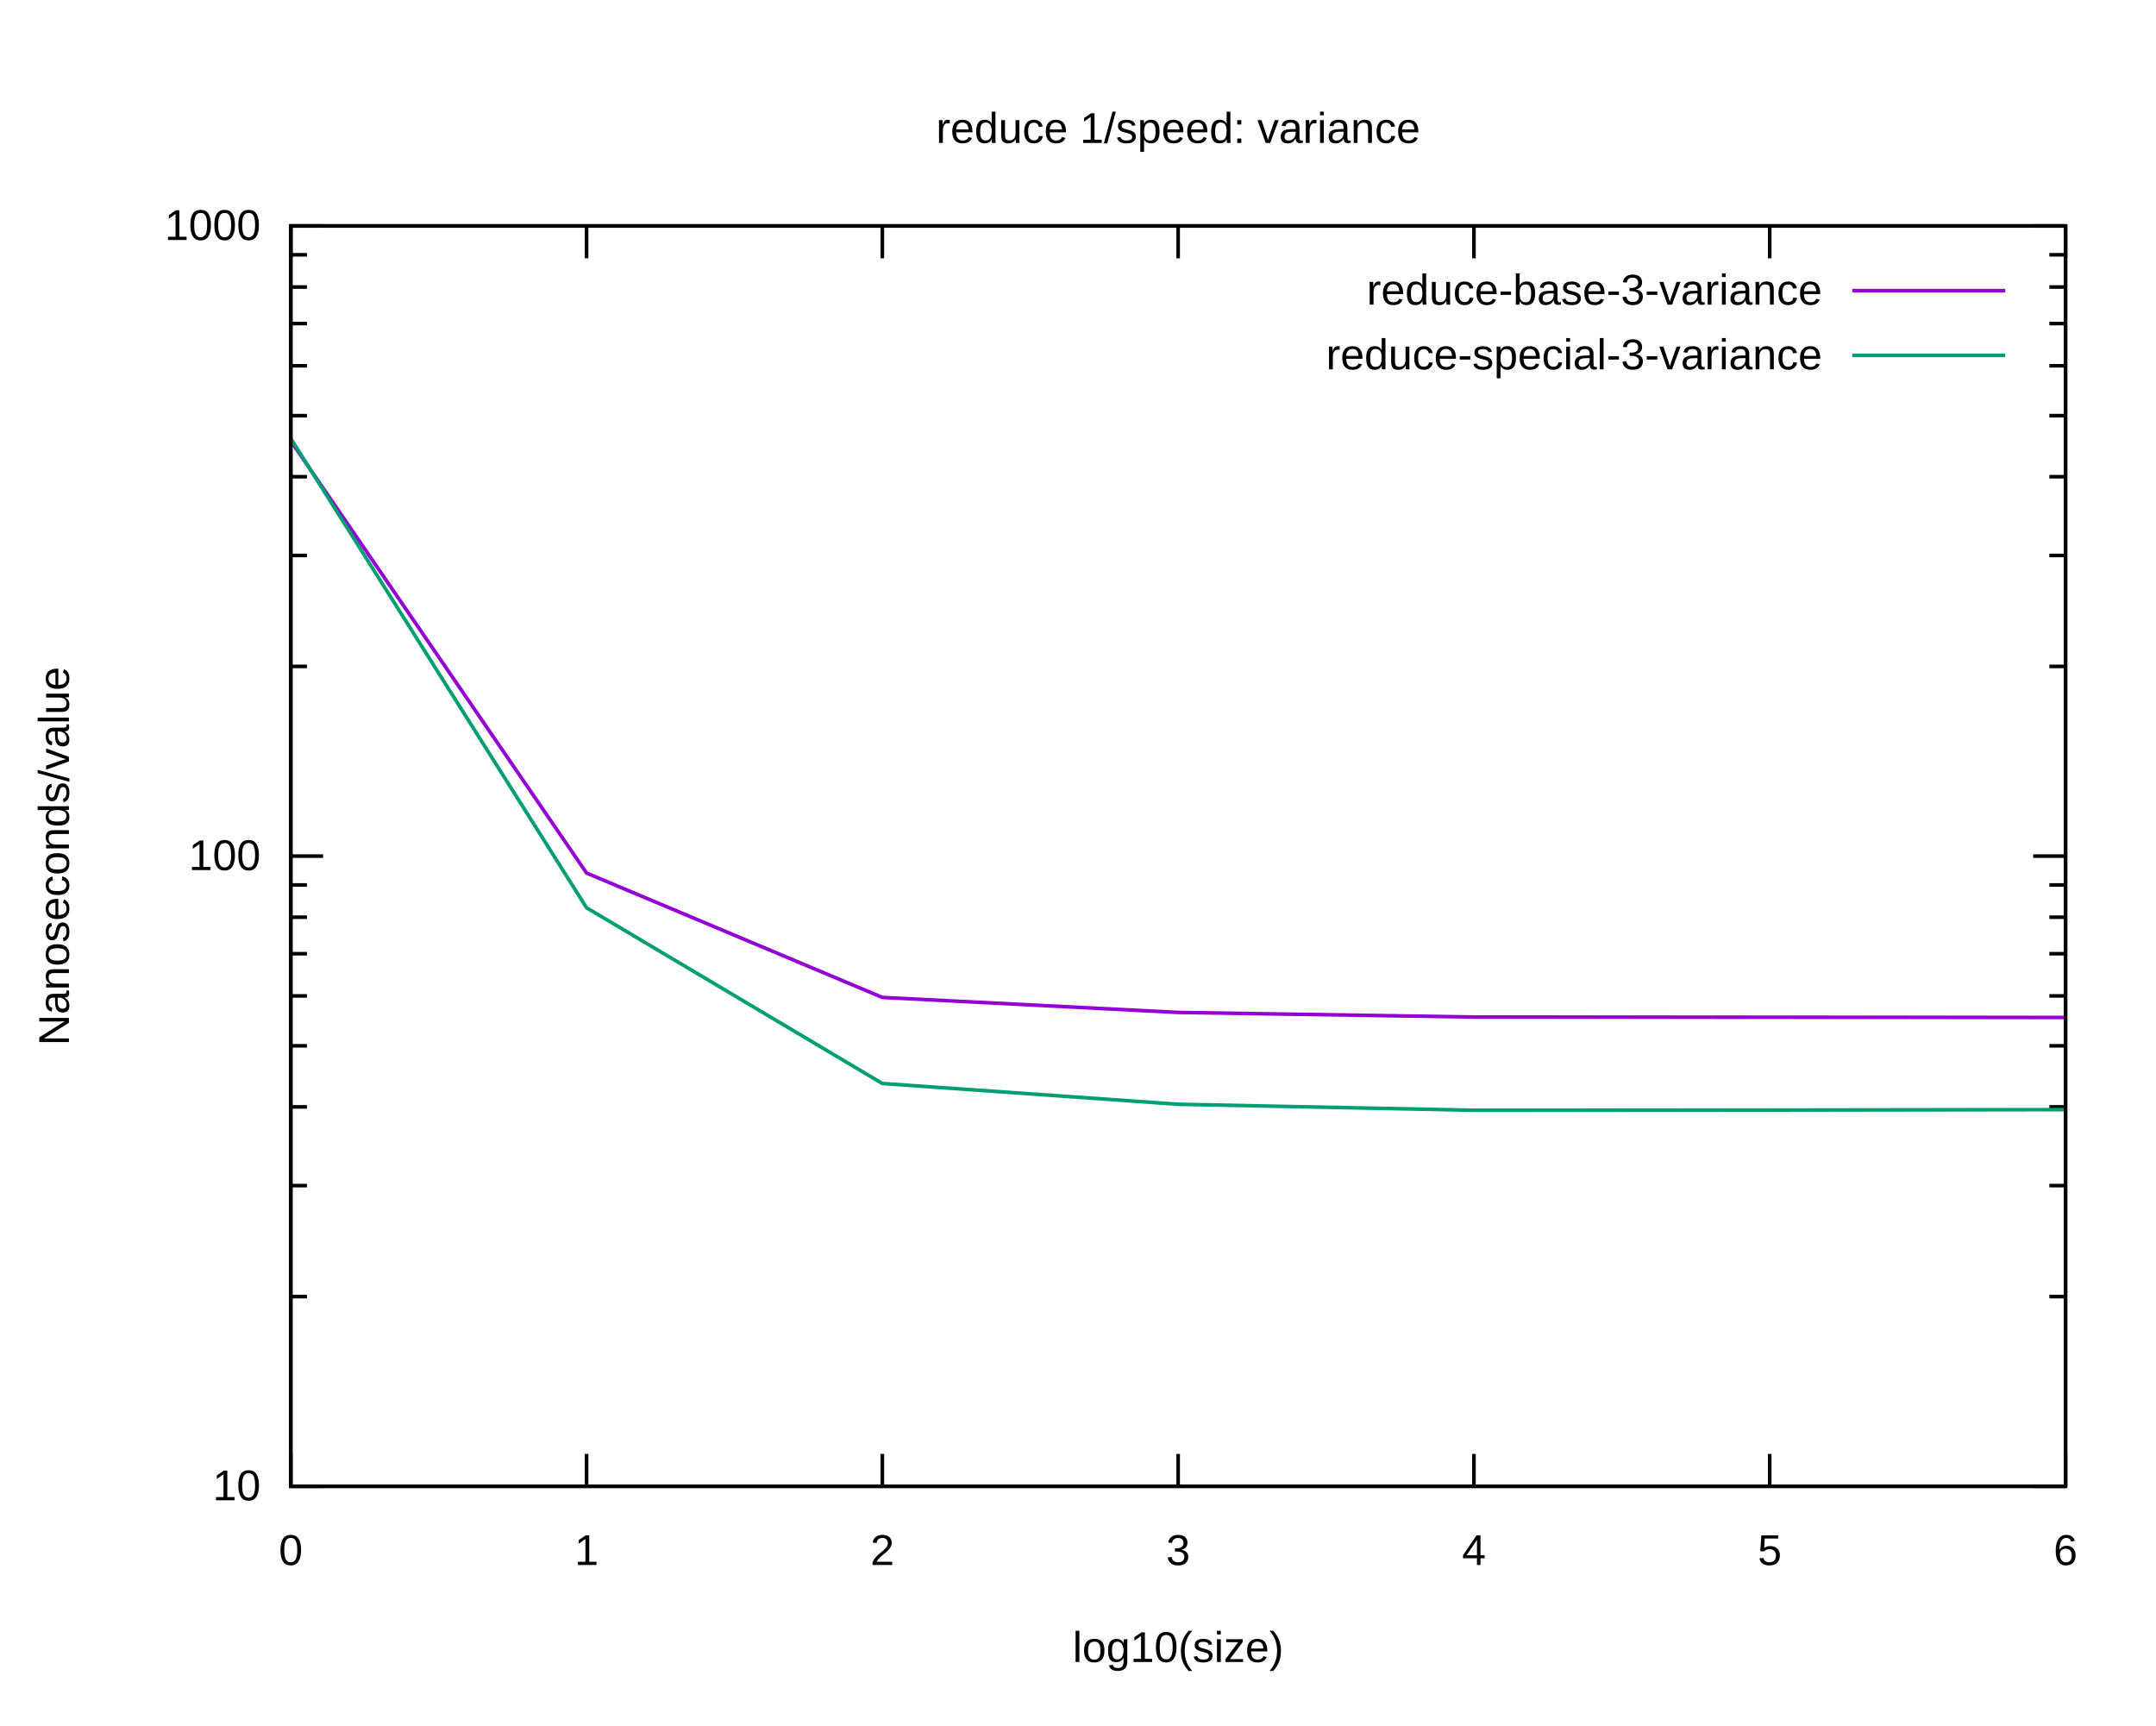
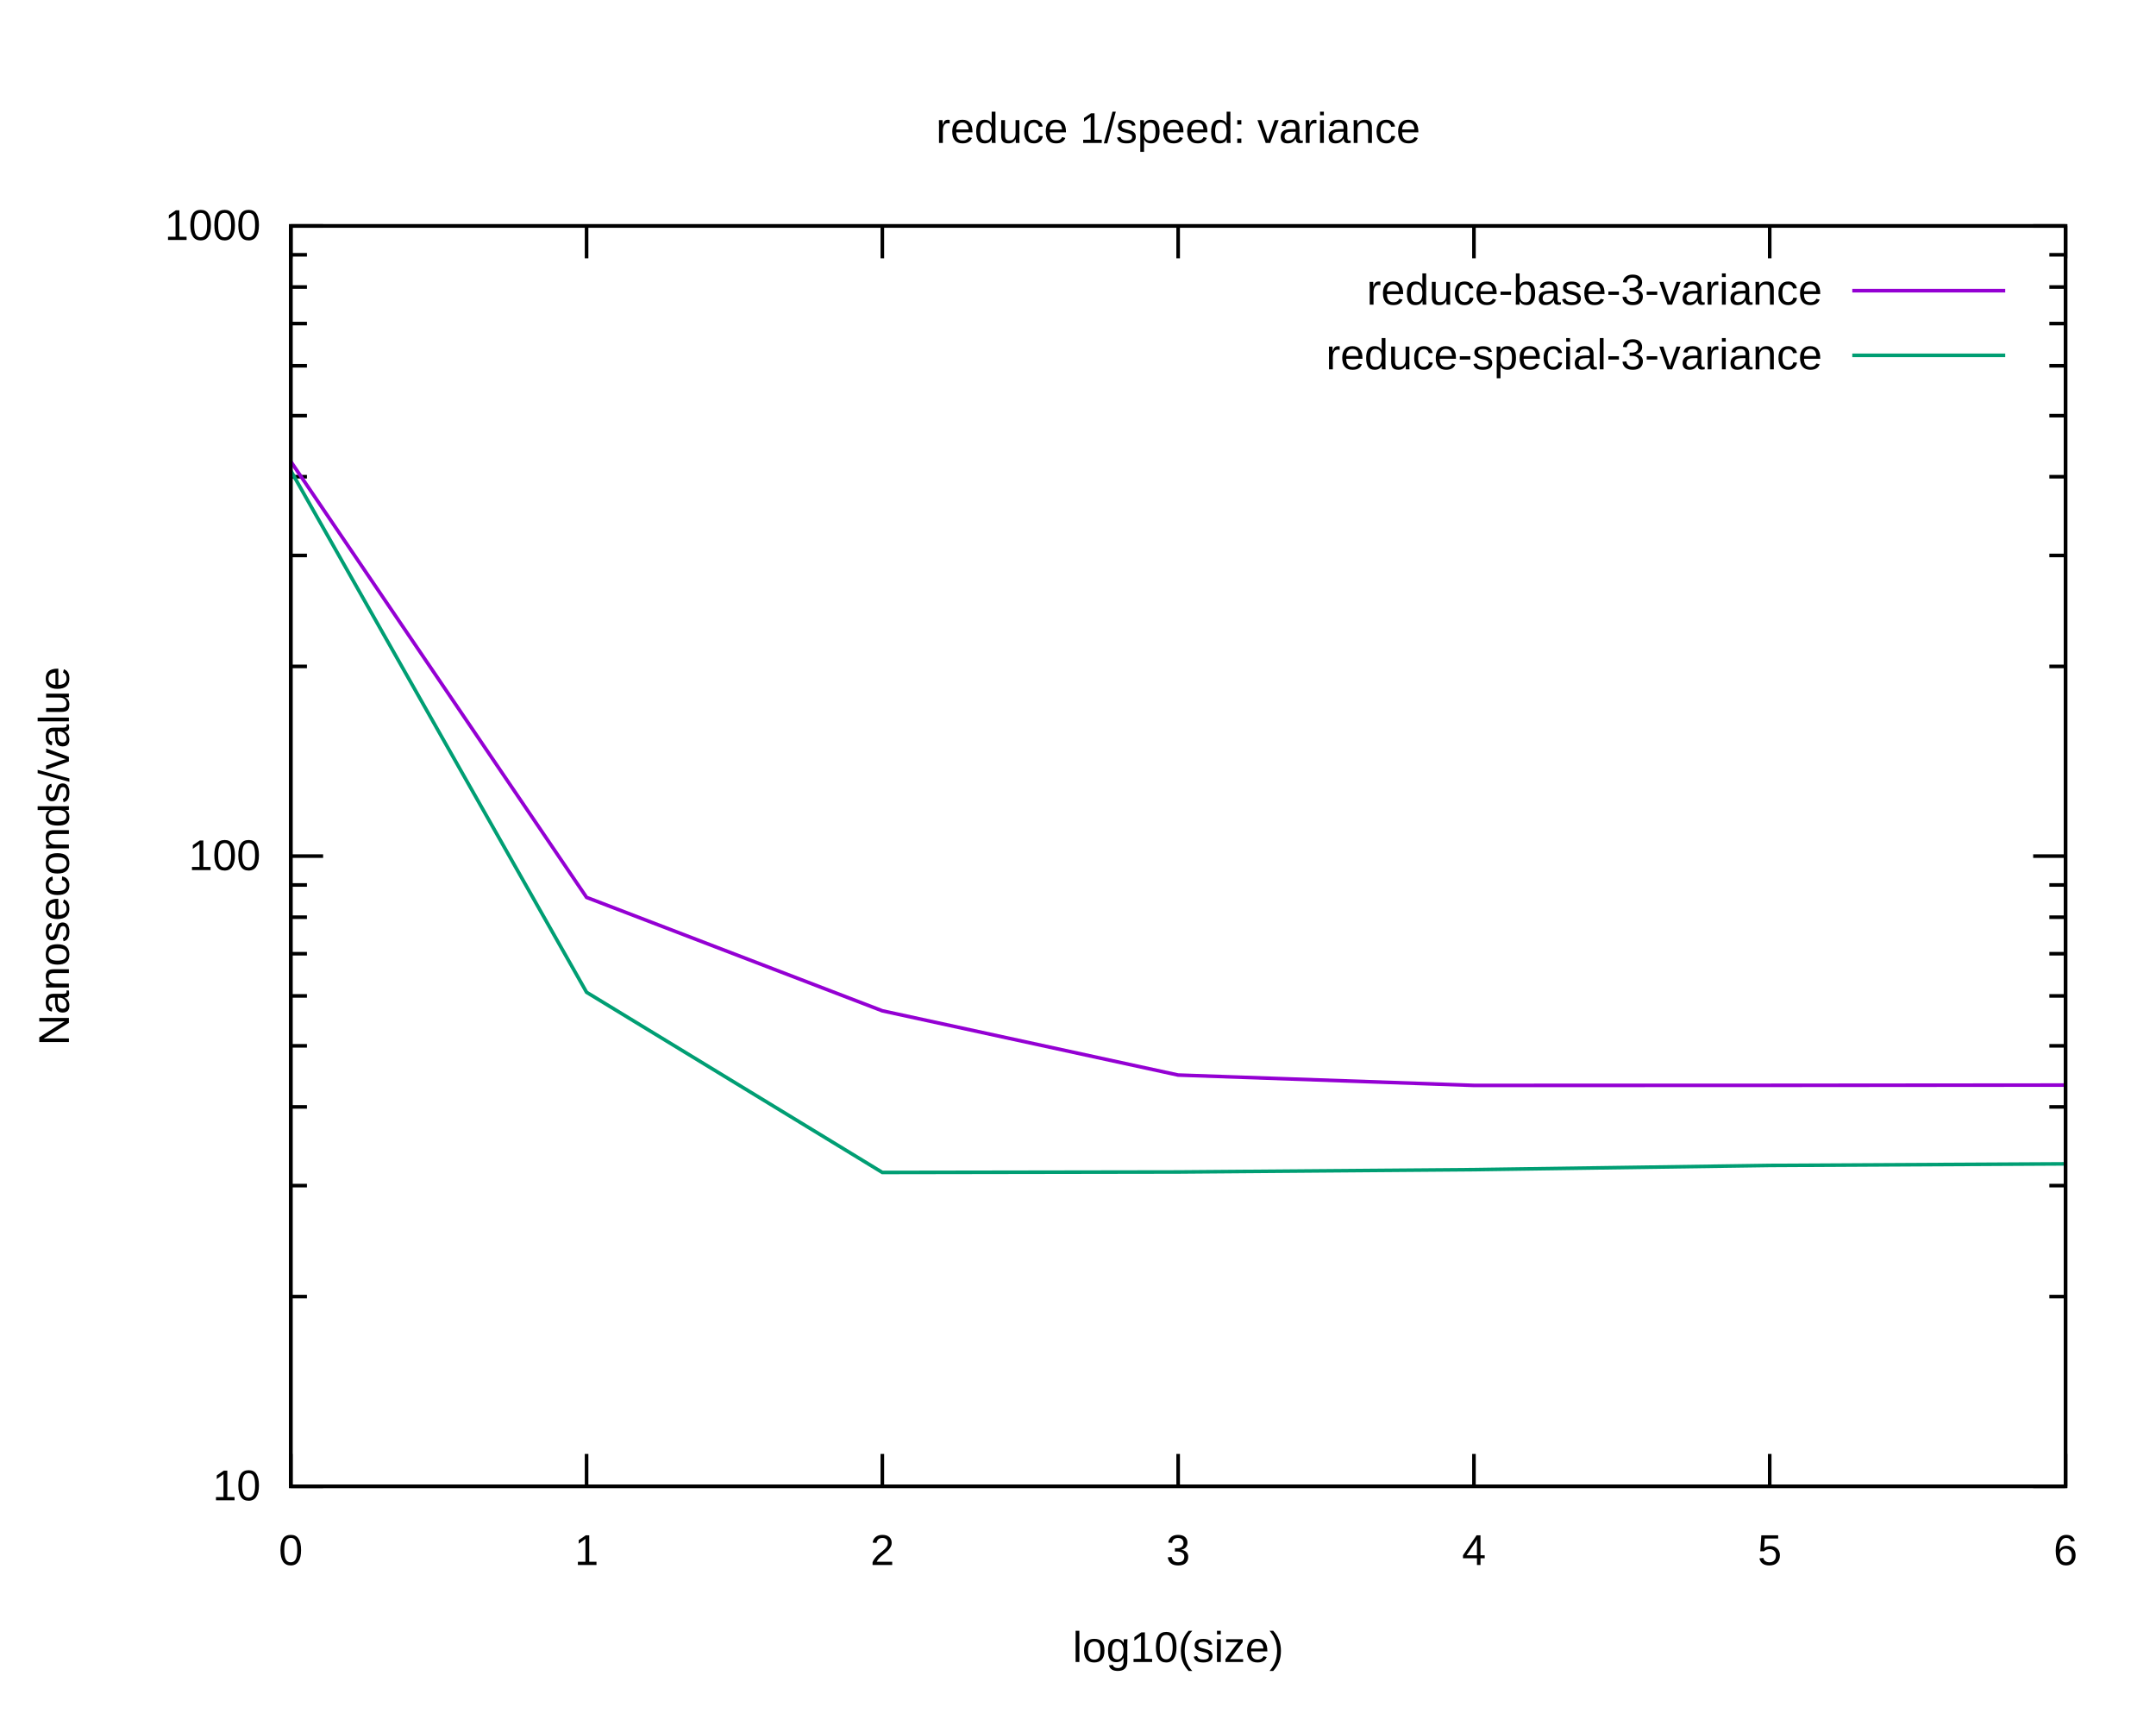
<svg xmlns="http://www.w3.org/2000/svg" xmlns:xlink="http://www.w3.org/1999/xlink" viewBox="0 0 600 480">
  <g id="gnuplot_canvas">
    <rect x="0" y="0" width="600" height="480" fill="none" />
    <defs>
      <circle id="gpDot" r="0.5" stroke-width="0.5" stroke="currentColor" />
      <path id="gpPt0" stroke-width="0.222" stroke="currentColor" d="M-1,0 h2 M0,-1 v2" />
      <path id="gpPt1" stroke-width="0.222" stroke="currentColor" d="M-1,-1 L1,1 M1,-1 L-1,1" />
      <path id="gpPt2" stroke-width="0.222" stroke="currentColor" d="M-1,0 L1,0 M0,-1 L0,1 M-1,-1 L1,1 M-1,1 L1,-1" />
      <rect id="gpPt3" stroke-width="0.222" stroke="currentColor" x="-1" y="-1" width="2" height="2" />
      <rect id="gpPt4" stroke-width="0.222" stroke="currentColor" fill="currentColor" x="-1" y="-1" width="2" height="2" />
      <circle id="gpPt5" stroke-width="0.222" stroke="currentColor" cx="0" cy="0" r="1" />
      <use xlink:href="#gpPt5" id="gpPt6" fill="currentColor" stroke="none" />
      <path id="gpPt7" stroke-width="0.222" stroke="currentColor" d="M0,-1.33 L-1.33,0.67 L1.33,0.67 z" />
      <use xlink:href="#gpPt7" id="gpPt8" fill="currentColor" stroke="none" />
      <use xlink:href="#gpPt7" id="gpPt9" stroke="currentColor" transform="rotate(180)" />
      <use xlink:href="#gpPt9" id="gpPt10" fill="currentColor" stroke="none" />
      <use xlink:href="#gpPt3" id="gpPt11" stroke="currentColor" transform="rotate(45)" />
      <use xlink:href="#gpPt11" id="gpPt12" fill="currentColor" stroke="none" />
      <path id="gpPt13" stroke-width="0.222" stroke="currentColor" d="M0,1.330 L1.265,0.411 L0.782,-1.067 L-0.782,-1.076 L-1.265,0.411 z" />
      <use xlink:href="#gpPt13" id="gpPt14" fill="currentColor" stroke="none" />
      <filter id="textbox" filterUnits="objectBoundingBox" x="0" y="0" height="1" width="1">
        <feFlood flood-color="white" flood-opacity="1" result="bgnd" />
        <feComposite in="SourceGraphic" in2="bgnd" operator="atop" />
      </filter>
      <filter id="greybox" filterUnits="objectBoundingBox" x="0" y="0" height="1" width="1">
        <feFlood flood-color="lightgrey" flood-opacity="1" result="grey" />
        <feComposite in="SourceGraphic" in2="grey" operator="atop" />
      </filter>
    </defs>
    <g fill="none" color="white" stroke="currentColor" stroke-width="1.00" stroke-linecap="butt" stroke-linejoin="miter">
</g>
    <g fill="none" color="black" stroke="currentColor" stroke-width="1.00" stroke-linecap="butt" stroke-linejoin="miter">
      <path stroke="black" d="M80.92,413.54 L89.92,413.54 M574.82,413.54 L565.82,413.54  " />
      <g transform="translate(72.53,417.44)" stroke="none" fill="black" font-family="Arial" font-size="12.00" text-anchor="end">
        <text>
          <tspan font-family="Arial"> 10</tspan>
        </text>
      </g>
    </g>
    <g fill="none" color="black" stroke="currentColor" stroke-width="1.00" stroke-linecap="butt" stroke-linejoin="miter">
      <path stroke="black" d="M80.92,360.76 L85.42,360.76 M574.82,360.76 L570.32,360.76 M80.92,329.88 L85.42,329.88 M574.82,329.88 L570.32,329.88   M80.92,307.98 L85.42,307.98 M574.82,307.98 L570.32,307.98 M80.92,290.99 L85.42,290.99 M574.82,290.99 L570.32,290.99   M80.92,277.10 L85.42,277.10 M574.82,277.10 L570.32,277.10 M80.92,265.36 L85.42,265.36 M574.82,265.36 L570.32,265.36   M80.92,255.20 L85.42,255.20 M574.82,255.20 L570.32,255.20 M80.92,246.23 L85.42,246.23 M574.82,246.23 L570.32,246.23   M80.92,238.20 L89.92,238.20 M574.82,238.20 L565.82,238.20  " />
      <g transform="translate(72.53,242.10)" stroke="none" fill="black" font-family="Arial" font-size="12.00" text-anchor="end">
        <text>
          <tspan font-family="Arial"> 100</tspan>
        </text>
      </g>
    </g>
    <g fill="none" color="black" stroke="currentColor" stroke-width="1.00" stroke-linecap="butt" stroke-linejoin="miter">
      <path stroke="black" d="M80.92,185.42 L85.42,185.42 M574.82,185.42 L570.32,185.42 M80.92,154.55 L85.42,154.55 M574.82,154.55 L570.32,154.55   M80.92,132.64 L85.42,132.64 M574.82,132.64 L570.32,132.64 M80.92,115.65 L85.42,115.65 M574.82,115.65 L570.32,115.65   M80.92,101.77 L85.42,101.77 M574.82,101.77 L570.32,101.77 M80.92,90.03 L85.42,90.03 M574.82,90.03 L570.32,90.03   M80.92,79.86 L85.42,79.86 M574.82,79.86 L570.32,79.86 M80.92,70.89 L85.42,70.89 M574.82,70.89 L570.32,70.89   M80.92,62.87 L89.92,62.87 M574.82,62.87 L565.82,62.87  " />
      <g transform="translate(72.53,66.77)" stroke="none" fill="black" font-family="Arial" font-size="12.00" text-anchor="end">
        <text>
          <tspan font-family="Arial"> 1000</tspan>
        </text>
      </g>
    </g>
    <g fill="none" color="black" stroke="currentColor" stroke-width="1.00" stroke-linecap="butt" stroke-linejoin="miter">
      <path stroke="black" d="M80.92,413.54 L80.92,404.54 M80.92,62.87 L80.92,71.87  " />
      <g transform="translate(80.92,435.44)" stroke="none" fill="black" font-family="Arial" font-size="12.00" text-anchor="middle">
        <text>
          <tspan font-family="Arial"> 0</tspan>
        </text>
      </g>
    </g>
    <g fill="none" color="black" stroke="currentColor" stroke-width="1.00" stroke-linecap="butt" stroke-linejoin="miter">
      <path stroke="black" d="M163.24,413.54 L163.24,404.54 M163.24,62.87 L163.24,71.87  " />
      <g transform="translate(163.24,435.44)" stroke="none" fill="black" font-family="Arial" font-size="12.00" text-anchor="middle">
        <text>
          <tspan font-family="Arial"> 1</tspan>
        </text>
      </g>
    </g>
    <g fill="none" color="black" stroke="currentColor" stroke-width="1.00" stroke-linecap="butt" stroke-linejoin="miter">
      <path stroke="black" d="M245.55,413.54 L245.55,404.54 M245.55,62.87 L245.55,71.87  " />
      <g transform="translate(245.55,435.44)" stroke="none" fill="black" font-family="Arial" font-size="12.00" text-anchor="middle">
        <text>
          <tspan font-family="Arial"> 2</tspan>
        </text>
      </g>
    </g>
    <g fill="none" color="black" stroke="currentColor" stroke-width="1.00" stroke-linecap="butt" stroke-linejoin="miter">
      <path stroke="black" d="M327.87,413.54 L327.87,404.54 M327.87,62.87 L327.87,71.87  " />
      <g transform="translate(327.87,435.44)" stroke="none" fill="black" font-family="Arial" font-size="12.00" text-anchor="middle">
        <text>
          <tspan font-family="Arial"> 3</tspan>
        </text>
      </g>
    </g>
    <g fill="none" color="black" stroke="currentColor" stroke-width="1.00" stroke-linecap="butt" stroke-linejoin="miter">
      <path stroke="black" d="M410.19,413.54 L410.19,404.54 M410.19,62.87 L410.19,71.87  " />
      <g transform="translate(410.19,435.44)" stroke="none" fill="black" font-family="Arial" font-size="12.00" text-anchor="middle">
        <text>
          <tspan font-family="Arial"> 4</tspan>
        </text>
      </g>
    </g>
    <g fill="none" color="black" stroke="currentColor" stroke-width="1.00" stroke-linecap="butt" stroke-linejoin="miter">
      <path stroke="black" d="M492.50,413.54 L492.50,404.54 M492.50,62.87 L492.50,71.87  " />
      <g transform="translate(492.50,435.44)" stroke="none" fill="black" font-family="Arial" font-size="12.00" text-anchor="middle">
        <text>
          <tspan font-family="Arial"> 5</tspan>
        </text>
      </g>
    </g>
    <g fill="none" color="black" stroke="currentColor" stroke-width="1.00" stroke-linecap="butt" stroke-linejoin="miter">
      <path stroke="black" d="M574.82,413.54 L574.82,404.54 M574.82,62.87 L574.82,71.87  " />
      <g transform="translate(574.82,435.44)" stroke="none" fill="black" font-family="Arial" font-size="12.00" text-anchor="middle">
        <text>
          <tspan font-family="Arial"> 6</tspan>
        </text>
      </g>
    </g>
    <g fill="none" color="black" stroke="currentColor" stroke-width="1.00" stroke-linecap="butt" stroke-linejoin="miter">
</g>
    <g fill="none" color="black" stroke="currentColor" stroke-width="1.00" stroke-linecap="butt" stroke-linejoin="miter">
      <path stroke="black" d="M80.92,62.87 L80.92,413.54 L574.82,413.54 L574.82,62.87 L80.92,62.87 Z  " />
    </g>
    <g fill="none" color="black" stroke="currentColor" stroke-width="1.00" stroke-linecap="butt" stroke-linejoin="miter">
      <g transform="translate(19.18,238.21) rotate(270)" stroke="none" fill="black" font-family="Arial" font-size="12.00" text-anchor="middle">
        <text>
          <tspan font-family="Arial">Nanoseconds/value</tspan>
        </text>
      </g>
    </g>
    <g fill="none" color="black" stroke="currentColor" stroke-width="1.00" stroke-linecap="butt" stroke-linejoin="miter">
      <g transform="translate(327.87,462.44)" stroke="none" fill="black" font-family="Arial" font-size="12.00" text-anchor="middle">
        <text>
          <tspan font-family="Arial">log10(size)</tspan>
        </text>
      </g>
    </g>
    <g fill="none" color="black" stroke="currentColor" stroke-width="1.00" stroke-linecap="butt" stroke-linejoin="miter">
</g>
    <g id="gnuplot_plot_1">
      <g fill="none" color="black" stroke="currentColor" stroke-width="1.00" stroke-linecap="butt" stroke-linejoin="miter">
        <g transform="translate(507.09,84.77)" stroke="none" fill="black" font-family="Arial" font-size="12.00" text-anchor="end">
          <text>
            <tspan font-family="Arial">reduce-base-3-variance</tspan>
          </text>
        </g>
      </g>
      <g fill="none" color="black" stroke="currentColor" stroke-width="1.00" stroke-linecap="butt" stroke-linejoin="miter">
-         <path stroke="rgb(148,   0, 211)" d="M515.48,80.87 L558.04,80.87 M80.92,122.67 L163.24,242.92 L245.55,277.52 L327.87,281.70 L410.19,282.98 L492.50,283.04   L574.82,283.10  " />
+         <path stroke="rgb(148,   0, 211)" d="M515.48,80.87 L558.04,80.87 M80.92,128.39 L163.24,249.69 L245.55,281.25 L327.87,299.12 L410.19,302.00 L492.50,301.98   L574.82,301.91  " />
      </g>
    </g>
    <g id="gnuplot_plot_2">
      <g fill="none" color="black" stroke="currentColor" stroke-width="1.00" stroke-linecap="butt" stroke-linejoin="miter">
        <g transform="translate(507.09,102.77)" stroke="none" fill="black" font-family="Arial" font-size="12.00" text-anchor="end">
          <text>
            <tspan font-family="Arial">reduce-special-3-variance</tspan>
          </text>
        </g>
      </g>
      <g fill="none" color="black" stroke="currentColor" stroke-width="1.00" stroke-linecap="butt" stroke-linejoin="miter">
-         <path stroke="rgb(  0, 158, 115)" d="M515.48,98.87 L558.04,98.87 M80.92,122.00 L163.24,252.58 L245.55,301.47 L327.87,307.25 L410.19,308.91 L492.50,308.86   L574.82,308.74  " />
+         <path stroke="rgb(  0, 158, 115)" d="M515.48,98.87 L558.04,98.87 M80.92,130.95 L163.24,276.09 L245.55,326.22 L327.87,326.09 L410.19,325.44 L492.50,324.27   L574.82,323.83  " />
      </g>
    </g>
    <g fill="none" color="white" stroke="rgb(  0, 158, 115)" stroke-width="2.00" stroke-linecap="butt" stroke-linejoin="miter">
</g>
    <g fill="none" color="black" stroke="currentColor" stroke-width="2.00" stroke-linecap="butt" stroke-linejoin="miter">
</g>
    <g fill="none" color="black" stroke="black" stroke-width="1.00" stroke-linecap="butt" stroke-linejoin="miter">
</g>
    <g fill="none" color="black" stroke="currentColor" stroke-width="1.00" stroke-linecap="butt" stroke-linejoin="miter">
      <path stroke="black" d="M80.92,62.87 L80.92,413.54 L574.82,413.54 L574.82,62.87 L80.92,62.87 Z  " />
    </g>
    <g fill="none" color="black" stroke="currentColor" stroke-width="1.00" stroke-linecap="butt" stroke-linejoin="miter">
      <g transform="translate(327.87,39.77)" stroke="none" fill="black" font-family="Arial" font-size="12.00" text-anchor="middle">
        <text>
          <tspan font-family="Arial">reduce 1/speed: variance</tspan>
        </text>
      </g>
    </g>
    <g fill="none" color="black" stroke="currentColor" stroke-width="1.00" stroke-linecap="butt" stroke-linejoin="miter">
</g>
  </g>
</svg>
